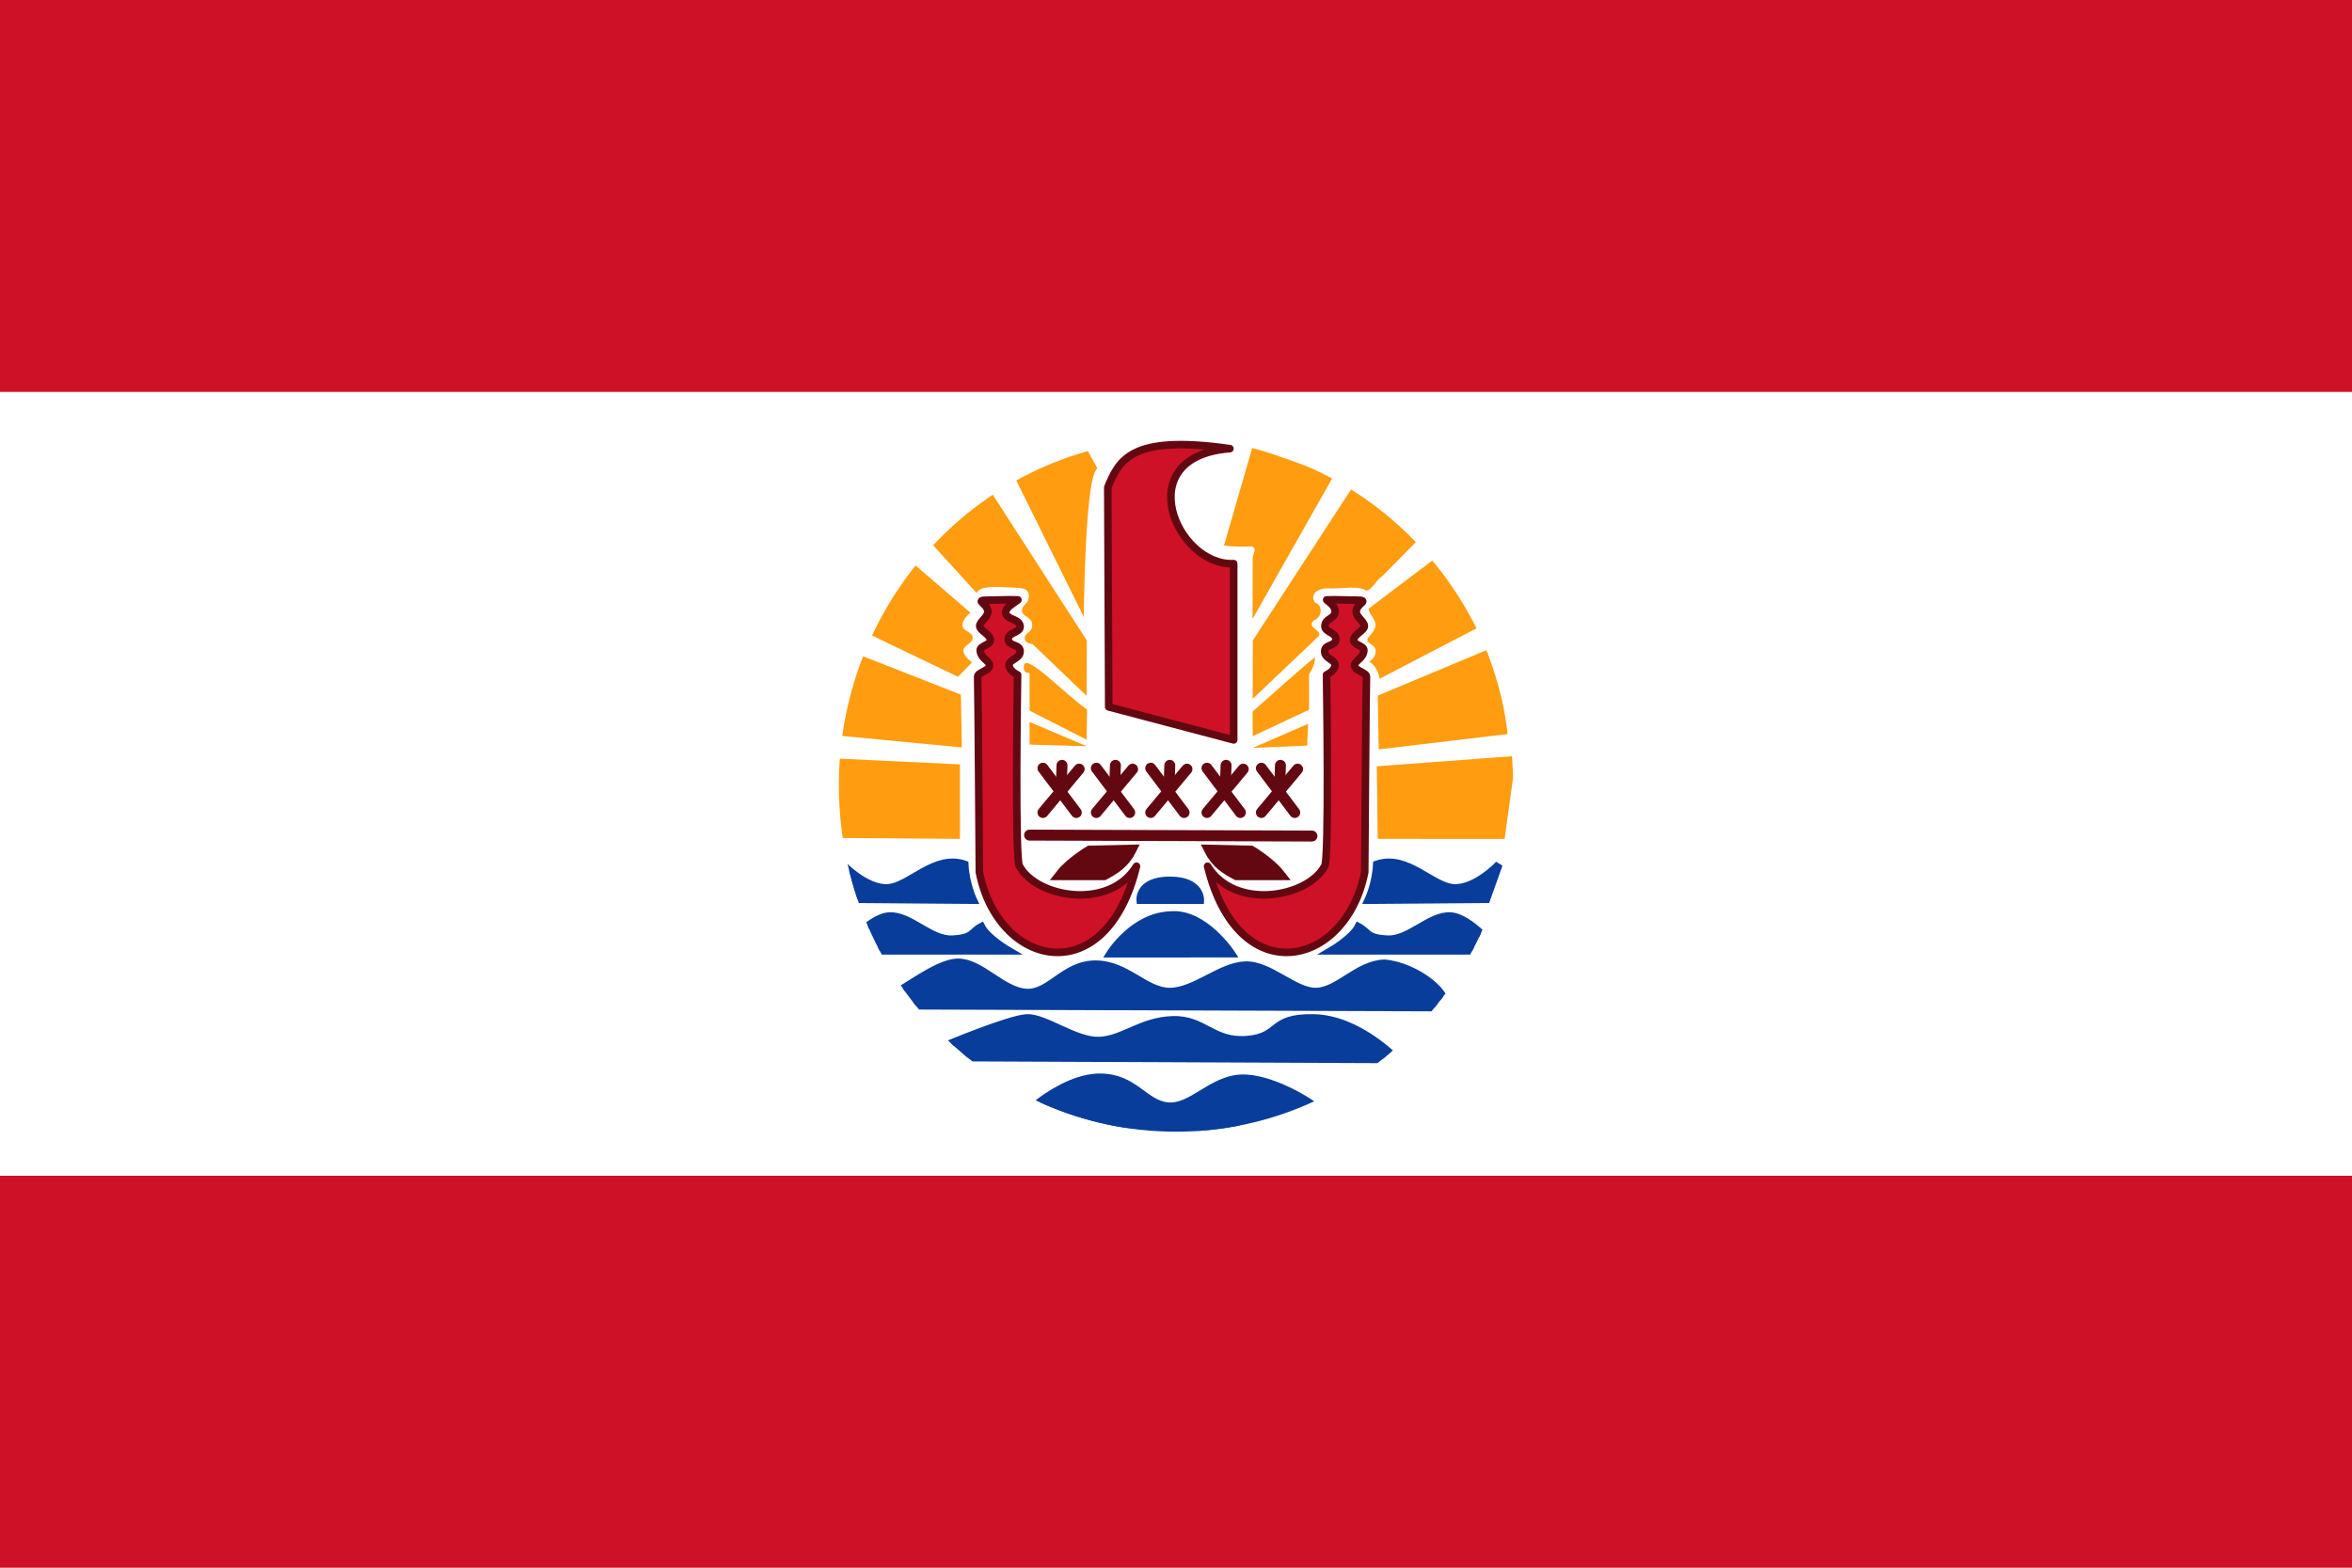
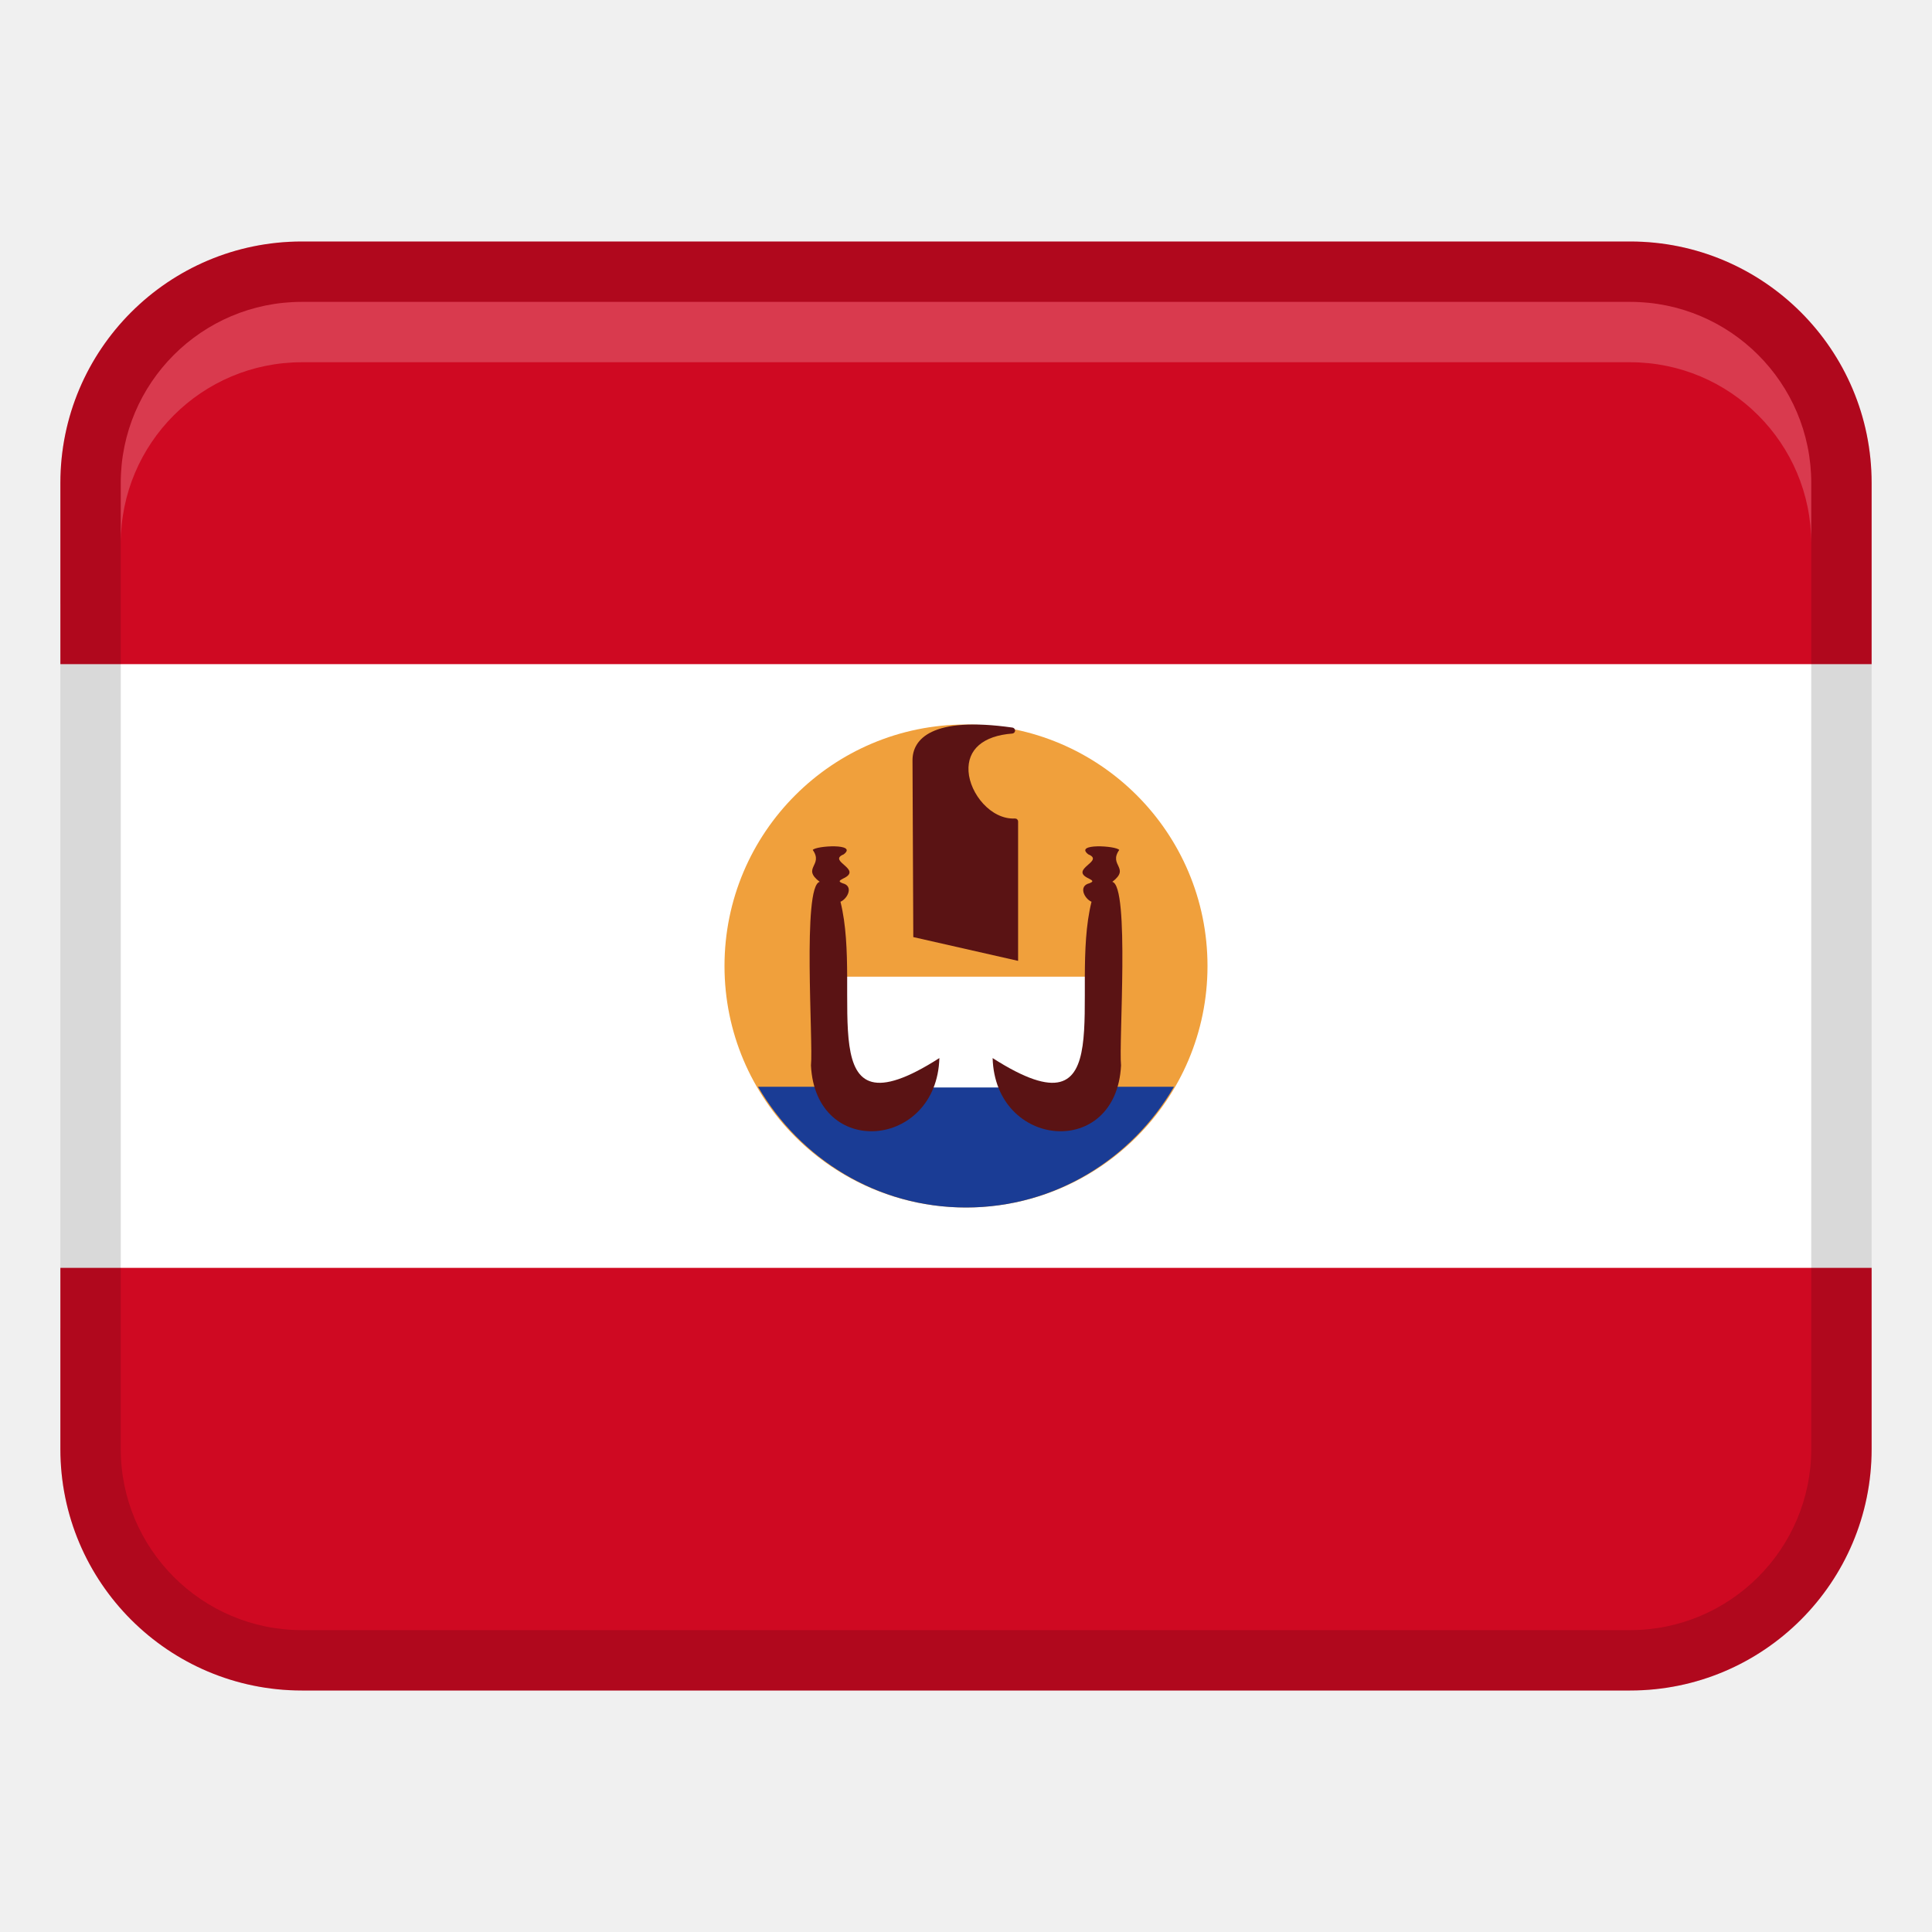
- <svg xmlns="http://www.w3.org/2000/svg" xmlns:xlink="http://www.w3.org/1999/xlink" height="400" width="600">
-   <clipPath id="a">
-     <ellipse cx="300" cy="201" rx="85.849" ry="88.189" />
-   </clipPath>
-   <path d="m0 0h600v400h-600z" fill="#ce1126" />
-   <path d="m0 100h600v200h-600z" fill="#fff" />
-   <g clip-path="url(#a)" stroke-width=".998" transform="matrix(1.001759 0 0 1.001758 -.527671 -.947282)">
-     <g fill="#ff9c10" stroke-width=".998">
-       <path d="m262.715 190.601v-5.762l14.575 6.182z" />
-       <path d="m262.715 181.957v-9.602s-1.701.239-1.458-1.681c.08-4.001 10.667 7.303 16.093 10.984l-.121 7.682z" />
-       <path d="m244.976 214.61v-18.966l-34.98-1.67 4.374 20.4z" />
-       <path d="m245.461 191.321-.242-13.444-31.822-12.484-.487 22.807z" />
-       <path d="m244.491 173.323 3.573-3.686s-2.301-1.567-2.187-3.008c.043-1.458 2.315-1.679 2.358-3.262.042-1.458-2.573-1.633-2.601-3.092-.171-1.581 2.015-3.276 2.015-3.276l-22.591-19.446-5.588 23.768z" />
-       <path d="m351.373 214.61-.242-18.485 35.464-2.641-2.915 21.127z" />
-       <path d="m384.47 187.91c-.408-3.001-.836-5.995-1.531-8.938-.931-3.94-2.121-7.817-3.562-11.594-.106-.279-.266-.535-.375-.812l-27.625 11.562.25 13.688z" />
-       <path d="m365.59 143.47c-5.51 4.167-11.021 8.333-16.531 12.5.027 1.196 1.219 2.116 1.548 3.26.763 1.606-.754 3.026-1.692 4.161-.761 1.047.879 1.581 1.424 2.199 1.2 1.232.155 3.162-1.123 3.879 1.54.921 2.317 2.645 2.656 4.344 8.25-4.292 16.5-8.583 24.75-12.875-2.96-6.236-6.652-12.133-11.031-17.468z" />
-       <path d="m333.405 190.841.242-5.524-14.088 6.123z" />
-       <path d="m319.491 182.199s13.115-11.703 15.909-13.864c0 2.401-1.517 4.26-1.517 4.26v9.123l-14.332 6.721z" />
-       <path d="m234.54 135.87 14.718 16.14c.406-1.507 3.744-1.736 7.144-1.495 3.402.239 6.113-.225 6.113 2.176 0 2.4-1.726 2.059-1.726 3.74s2.586 1.54 2.586 3.698c0 2.161-1.875 1.72-1.885 3.393-.006 1.383 1.956 1.457 1.956 1.457l13.785 13.205.06-14.105-28.42-44.052z" />
-       <path d="m257.28 119.19 19.25 38.906s.216-35.913 3.46-37.837l-5.407-9.834z" />
-       <path d="m319.41 115.06c-2.396 8.281-4.792 16.562-7.188 24.844 2.241.267 4.504.339 6.756.214 2.025.174.448 2.072.555 3.195-.01 5.093-.02 10.186-.03 15.278 6.771-11.958 13.542-23.917 20.312-35.875-4.67-2.438-9.627-4.248-14.616-5.905-1.902-.671-3.835-1.253-5.79-1.751z" />
-       <path d="m344.69 125.44-25.125 38.625-.031 14.875c5.594-5.322 11.217-10.617 16.794-15.957 1.058-1.499-3.36-2.233-1.151-4.059 2.001-.631 2.34-3.863.233-4.484-1.736-2.549 1.57-3.899 3.653-3.62 2.901.132 5.889-.631 8.725.174 1.562 1.493 3-2.255 4.532-3.099 3.03-3.048 6.063-6.092 9.059-9.174-4.937-5.146-10.573-9.615-16.688-13.282z" />
-     </g>
-     <g fill="#083d9c" stroke="#083d9c" stroke-width="1.929">
-       <path d="m279.88 275.41c-6.178.349-12.334 4.518-15.219 6.75 5.18 2.267 10.71 4.037 16.594 5.25 9.375 1.574 18.75 1.562 28.125 1.562 1.53-.193 3.045-.411 4.531-.656l19.75-6.656s-9.501-6.271-17.031-6c-7.531.271-12.615 7.638-18.688 7.094-6.073-.544-8.505-7.344-17.25-7.344-.273 0-.539-.015-.812-0z" stroke-width="2.053" />
-       <g stroke-width="1.929">
-         <path d="m356.24 270.791s-9.716-10.323-21.134-10.563c-11.417-.242-8.258 4.801-17.003 5.52-8.744.721-10.932-5.281-18.948-5.041-8.015.239-12.632 5.041-18.703 5.282-6.073.239-13.846-6.003-18.462-5.761-4.616.239-21.134 7.201-21.134 7.201l3.154 2.881z" />
-         <path d="m229.68 257.1 138.46.481c2.186-3.121-6.802-10.563-15.06-11.284-6.804.239-11.66 6.962-17.247 7.203-5.587.239-11.902-6.963-18.219-6.722-6.315.239-12.874 6.722-19.19 6.722-6.315 0-10.931-6.963-18.946-6.963-8.016 0-11.66 7.683-17.733 7.203-6.074-.48-11.418-7.682-17.247-7.682-5.83 0-15.546 8.642-17.489 8.162-1.943-.48 2.671 2.881 2.671 2.881z" />
-         <path d="m283.21 243.86 30.908-.018s-6.92-10.55-15.449-9.823c-9.502.246-15.459 9.841-15.459 9.841z" />
-         <path d="m381.77 243.12h-42.294s5.474-3.197 6.966-6.147c2.736 1.476 1.99 2.95 7.464 3.196 5.473.246 10.697-6.146 15.923-5.9 5.224.246 11.941 8.851 11.941 8.851z" />
-         <path d="m215.1 243.12h42.294s-5.474-3.197-6.966-6.147c-2.736 1.476-1.99 2.95-7.464 3.196-5.472.246-10.697-6.146-15.923-5.9-5.224.246-11.941 8.851-11.941 8.851z" />
-         <path d="m248.381 230.219s-1.943-4.08-2.186-9.122c-7.775-2.64-14.09 5.761-19.677 6.002-5.586.239-11.415-6.002-11.415-6.002l3.157 8.882z" />
-         <path d="m379.07 229.98-30.122.239s1.944-4.08 2.186-9.122c7.774-2.64 14.089 5.761 19.677 6.002 5.587.239 11.416-6.002 11.416-6.002z" />
-         <path d="m290.89 230.22 15.302.008s.244-5.049-7.773-5.049c-8.016 0-7.529 5.041-7.529 5.041z" />
-       </g>
-     </g>
-     <g stroke="#630810">
-       <g fill="#ce1126" stroke-linejoin="round" stroke-width="1.929">
-         <path d="m282.87 181 31.823 8.403v-44.895c-14.576.721-26.72-27.368-.972-29.288-25.263-3.602-28.179 2.881-31.093 9.843l.242 55.937z" />
-         <path d="m289.94 221.58c-6.921 11.33-25.425 7.97-29.752.06-1.296-.363-.53-48.8-.53-48.8s-2.067-.931-2.163-2.42c-.095-1.504 2.811-1.641 2.811-3.566 0-1.924-2.968-1.17-3.027-3.106.013-1.851 3.168-1.596 3.027-3.307-.167-1.928-3.534-1.643-3.677-3.421-.109-1.412 2.409-2.644 3.108-3.279l-2.351-.034-5.3.107c-3.765.004.065.811.01 2.958-.035 1.403-1.909 2.336-2.077 3.555-.059 1.252 2.683 2.131 2.717 3.634.031 1.341-2.694 1.432-2.596 2.678.169 2.108 2.414 2.572 2.38 3.849-.035 1.275-3.021 1.761-3.029 2.778.104 1.968.432 49.807.432 49.807 4.758 24.37 32.228 30.57 40.015-1.495z" />
-         <path d="m308.05 221.58c6.921 11.33 25.424 7.97 29.751.06 1.296-.363.53-48.8.53-48.8s2.067-.931 2.162-2.42c.095-1.504-2.629-1.641-2.629-3.566 0-1.924 2.786-1.17 2.845-3.106-.012-1.851-2.925-1.716-2.784-3.428.166-1.928 2.453-1.702 2.583-3.48.109-1.531-1.436-2.464-2.136-3.099l2.23-.034 5.299.107c3.766.004-.065.811-.009 2.958.034 1.403 1.909 2.336 2.077 3.555.059 1.252-2.684 2.131-2.718 3.634-.03 1.341 2.695 1.432 2.596 2.678-.169 2.108-2.414 2.572-2.38 3.849.034 1.275 3.021 1.761 3.028 2.778-.103 1.968-.432 49.807-.432 49.807-4.759 24.37-32.228 30.57-40.015-1.495z" />
-       </g>
-       <g fill="#630810" stroke-linecap="round" stroke-width="2.787">
-         <path d="m281.66 223.73c2.672-1.442 5.101-2.881 6.802-6.243l-10.446.239s-4.856 2.882-7.287 6.003z" stroke-width="2.787" />
-         <path d="m315.42 223.73c-2.672-1.442-5.1-2.881-6.801-6.243l10.445.239s4.857 2.882 7.287 6.003z" stroke-width="2.787" />
-         <path d="m262.71 213.65 71.903.239" stroke-width="2.787" />
-         <g id="b" stroke-width="2.787">
-           <path d="m266.11 196.61 8.502 11.284" stroke-width="2.787" />
-           <path d="m266.11 207.89 9.232-11.043" stroke-width="2.787" />
-           <path d="m270.97 195.88-.243 6.962" stroke-width="2.787" />
-         </g>
-         <g stroke-width="2.787">
-           <use height="100%" width="100%" x="13.604" xlink:href="#b" />
-           <use height="100%" width="100%" x="27.45" xlink:href="#b" />
-           <use height="100%" width="100%" x="41.782" xlink:href="#b" />
-           <use height="100%" width="100%" x="55.628" xlink:href="#b" />
-         </g>
-       </g>
-     </g>
-   </g>
+ <svg xmlns="http://www.w3.org/2000/svg" width="32" height="32" viewBox="0 0 32 32">
+   <rect x="1" y="10" width="30" height="12" fill="#fff" stroke-width="0" />
+   <path d="m5,4h22c2.208,0,4,1.792,4,4v3H1v-3c0-2.208,1.792-4,4-4Z" fill="#cf0922" stroke-width="0" />
+   <path d="m5,21h22c2.208,0,4,1.792,4,4v3H1v-3c0-2.208,1.792-4,4-4Z" transform="translate(32 49) rotate(180)" fill="#cf0922" stroke-width="0" />
+   <path d="m27,4H5c-2.209,0-4,1.791-4,4v16c0,2.209,1.791,4,4,4h22c2.209,0,4-1.791,4-4V8c0-2.209-1.791-4-4-4Zm3,20c0,1.654-1.346,3-3,3H5c-1.654,0-3-1.346-3-3V8c0-1.654,1.346-3,3-3h22c1.654,0,3,1.346,3,3v16Z" opacity=".15" stroke-width="0" />
+   <path d="m27,5H5c-1.657,0-3,1.343-3,3v1c0-1.657,1.343-3,3-3h22c1.657,0,3,1.343,3,3v-1c0-1.657-1.343-3-3-3Z" fill="#fff" opacity=".2" stroke-width="0" />
+   <circle cx="16" cy="16" r="4" fill="#f0a03c" stroke-width="0" />
+   <path d="m12.555,18c.693,1.191,1.968,2,3.445,2s2.752-.809,3.445-2h-6.89Z" fill="#1a3c95" stroke-width="0" />
+   <path d="m16.863,15.916v-2.309c0-.014-.006-.027-.015-.036s-.023-.014-.037-.014c-.398.02-.746-.411-.769-.781-.022-.362.242-.59.725-.626.025-.002.045-.022.046-.048.001-.025-.018-.047-.043-.051-1.347-.192-1.656.197-1.656.541,0,.007,0,.008,0,.014l.013,2.915,1.736.394Z" fill="#5a1314" stroke-width="0" />
+   <rect x="13.847" y="16.177" width="4.423" height="1.835" fill="#fff" stroke-width="0" />
+   <path d="m15.559,17.525c-2.169,1.388-1.259-1.073-1.638-2.589.121-.053.22-.261.036-.306-.076-.03-.057-.044.007-.078.341-.156-.27-.287.01-.401.242-.186-.461-.144-.512-.073.182.258-.19.295.115.528-.291.066-.105,2.661-.145,3.041.078,1.56,2.085,1.381,2.127-.123Z" fill="#5a1314" stroke-width="0" />
+   <path d="m16.441,17.525c2.169,1.388,1.259-1.073,1.638-2.589-.121-.053-.22-.261-.036-.306.076-.03.057-.044-.007-.078-.341-.156.27-.287-.01-.401-.242-.186.461-.144.512-.073-.182.258.19.295-.115.528.291.066.105,2.661.145,3.041-.078,1.56-2.085,1.381-2.127-.123Z" fill="#5a1314" stroke-width="0" />
</svg>
